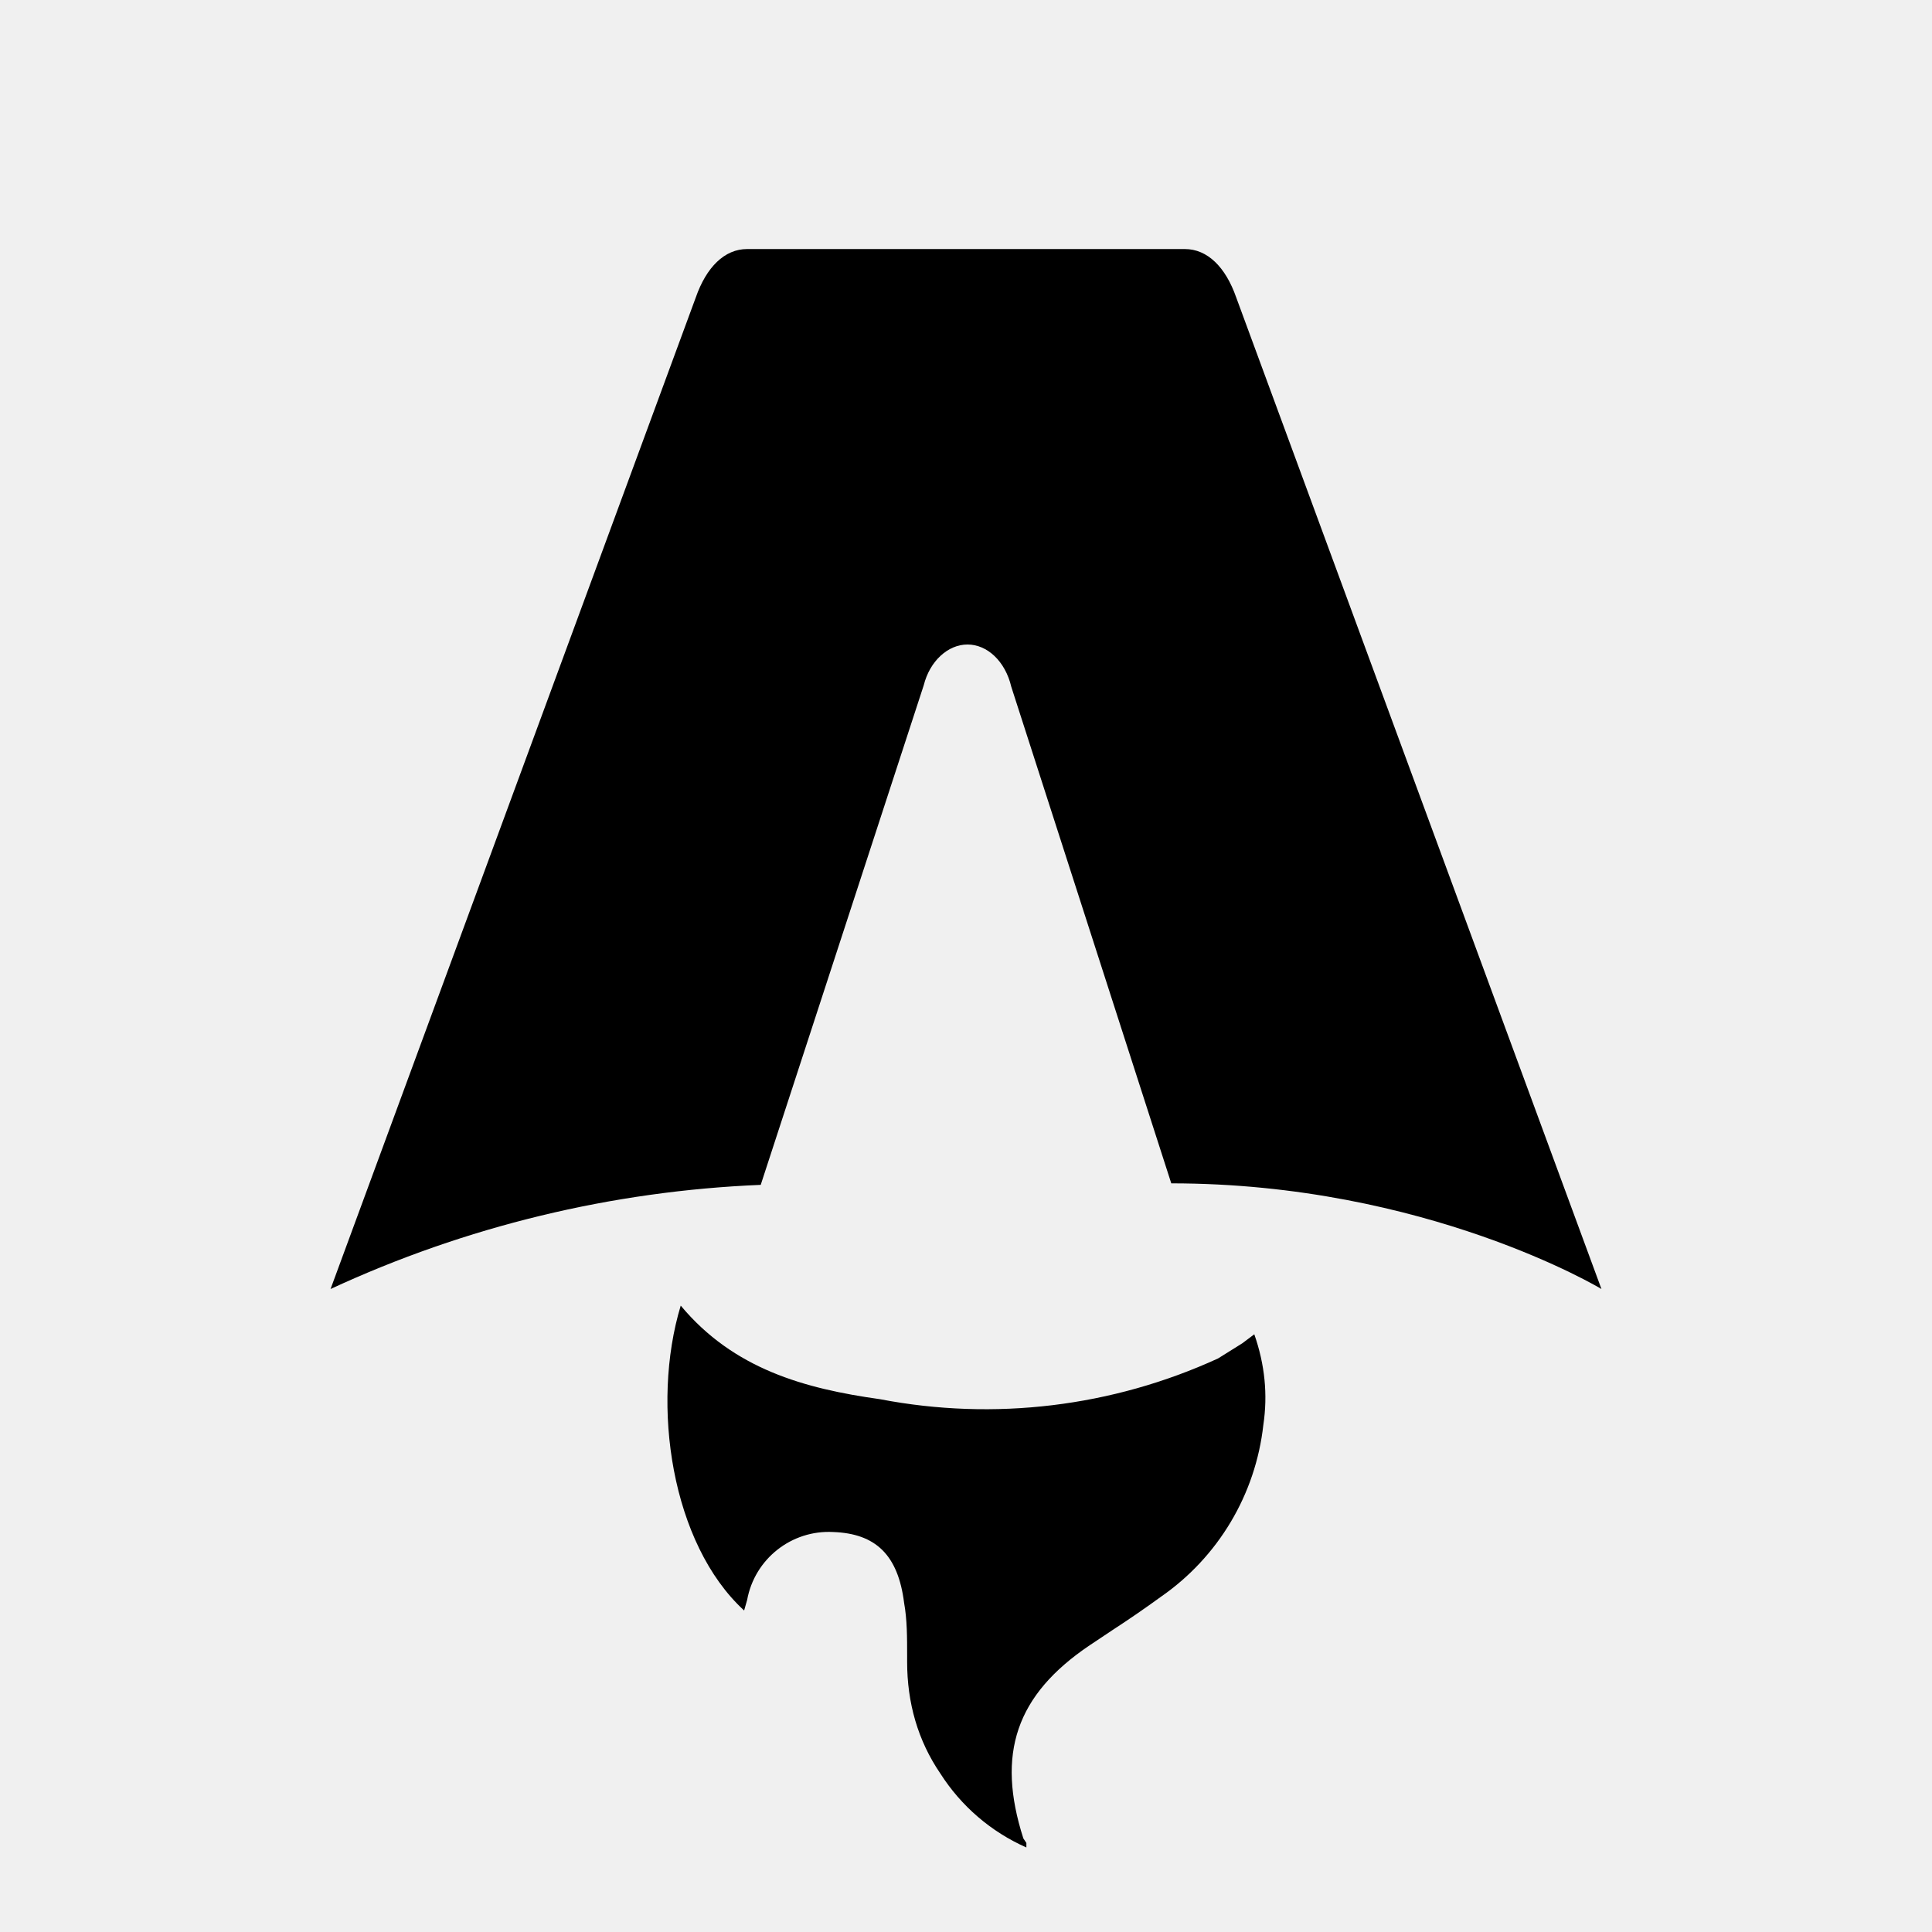
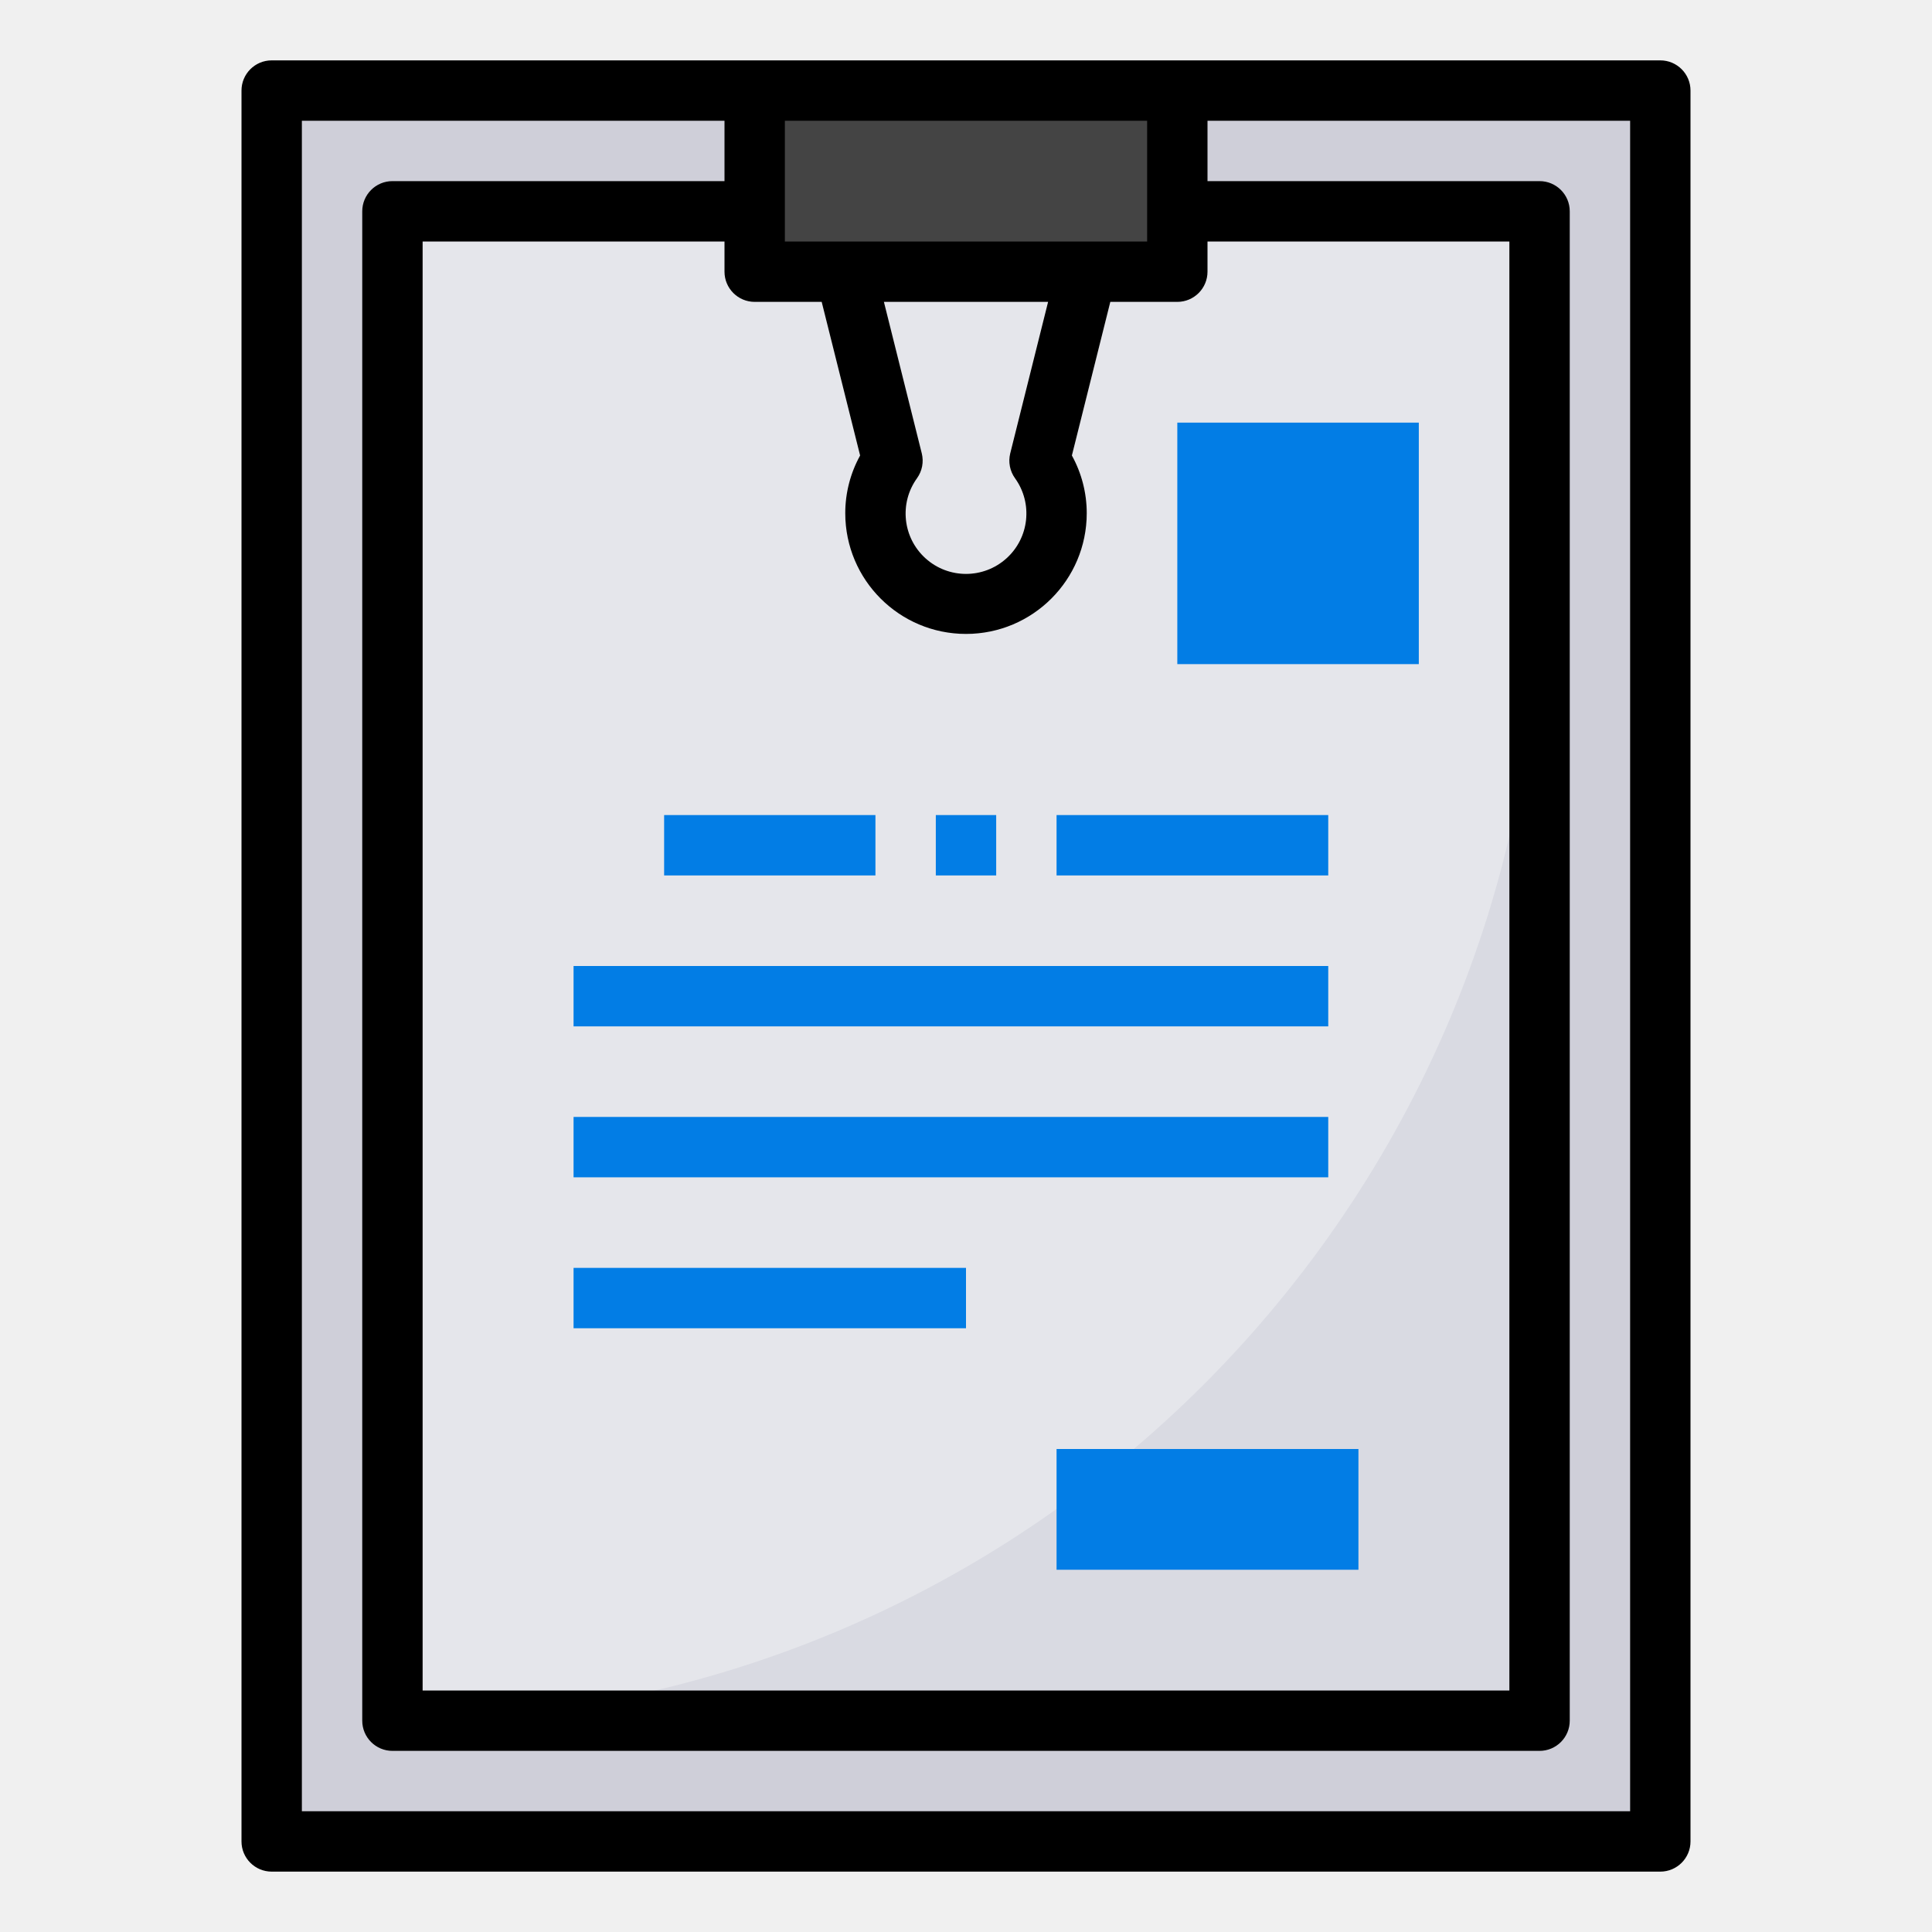
- <svg xmlns="http://www.w3.org/2000/svg" fill="none" viewBox="0 0 128 128">
-   <path d="M50.4 78.5a75.1 75.1 0 0 0-28.5 6.9l24.2-65.7c.7-2 1.9-3.2 3.4-3.2h29c1.5 0 2.7 1.2 3.4 3.2l24.2 65.7s-11.6-7-28.5-7L67 45.5c-.4-1.7-1.6-2.8-2.9-2.8-1.3 0-2.5 1.1-2.9 2.7L50.4 78.5Zm-1.1 28.2Zm-4.2-20.2c-2 6.6-.6 15.8 4.2 20.2a17.5 17.5 0 0 1 .2-.7 5.5 5.5 0 0 1 5.7-4.5c2.8.1 4.3 1.5 4.7 4.7.2 1.1.2 2.3.2 3.5v.4c0 2.7.7 5.2 2.2 7.4a13 13 0 0 0 5.7 4.9v-.3l-.2-.3c-1.8-5.6-.5-9.5 4.4-12.8l1.5-1a73 73 0 0 0 3.2-2.2 16 16 0 0 0 6.8-11.4c.3-2 .1-4-.6-6l-.8.6-1.6 1a37 37 0 0 1-22.4 2.7c-5-.7-9.7-2-13.2-6.2Z" />
-   <style>
-         path { fill: #000; }
-         @media (prefers-color-scheme: dark) {
-             path { fill: #FFF; }
-         }
-     </style>
+ <svg xmlns="http://www.w3.org/2000/svg" id="fill" viewBox="0 0 64 64">
+   <rect height="58" style="fill:#cfcfd9" width="46" x="9" y="3" />
+   <rect height="50" style="fill:#d9dae2" width="38" x="13" y="7" />
+   <path d="M13,7H51a0,0,0,0,1,0,0V19A38,38,0,0,1,13,57h0a0,0,0,0,1,0,0V7A0,0,0,0,1,13,7Z" style="fill:#e5e6eb" />
+   <path d="M32,21a4,4,0,0,1-4-4,3.952,3.952,0,0,1,.492-1.911L26.863,8.575,28.8,8.091l1.731,6.926a1,1,0,0,1-.157.824,2,2,0,1,0,3.244,0,1,1,0,0,1-.157-.824L35.28,7.758l1.94.484-1.712,6.847A3.952,3.952,0,0,1,36,17,4,4,0,0,1,32,21Z" style="fill:#fff" />
+   <rect height="4" style="fill:#027de5" width="10" x="35" y="48" />
+   <rect height="2" style="fill:#027de5" width="7" x="22" y="27" />
+   <rect height="2" style="fill:#027de5" width="2" x="31" y="27" />
+   <rect height="2" style="fill:#027de5" width="9" x="35" y="27" />
+   <rect height="8" style="fill:#027de5" width="8" x="39" y="14" />
+   <rect height="2" style="fill:#027de5" width="25" x="19" y="32" />
+   <rect height="2" style="fill:#027de5" width="25" x="19" y="37" />
+   <rect height="2" style="fill:#027de5" width="13" x="19" y="42" />
+   <rect height="6" style="fill:#444" width="14" x="25" y="3" />
+   <path d="M55,2H9A1,1,0,0,0,8,3V61a1,1,0,0,0,1,1H55a1,1,0,0,0,1-1V3A1,1,0,0,0,55,2ZM25,10h2.219l1.273,5.089A3.952,3.952,0,0,0,28,17a4,4,0,0,0,8,0,3.952,3.952,0,0,0-.492-1.911L36.781,10H39a1,1,0,0,0,1-1V8H50V56H14V8H24V9A1,1,0,0,0,25,10Zm8.622,5.841a2,2,0,1,1-3.244,0,1,1,0,0,0,.157-.824L29.281,10h5.438l-1.254,5.017A1,1,0,0,0,33.622,15.841ZM38,8H26V4H38ZM54,60H10V4H24V6H13a1,1,0,0,0-1,1V57a1,1,0,0,0,1,1H51a1,1,0,0,0,1-1V7a1,1,0,0,0-1-1H40V4H54Z" />
</svg>
